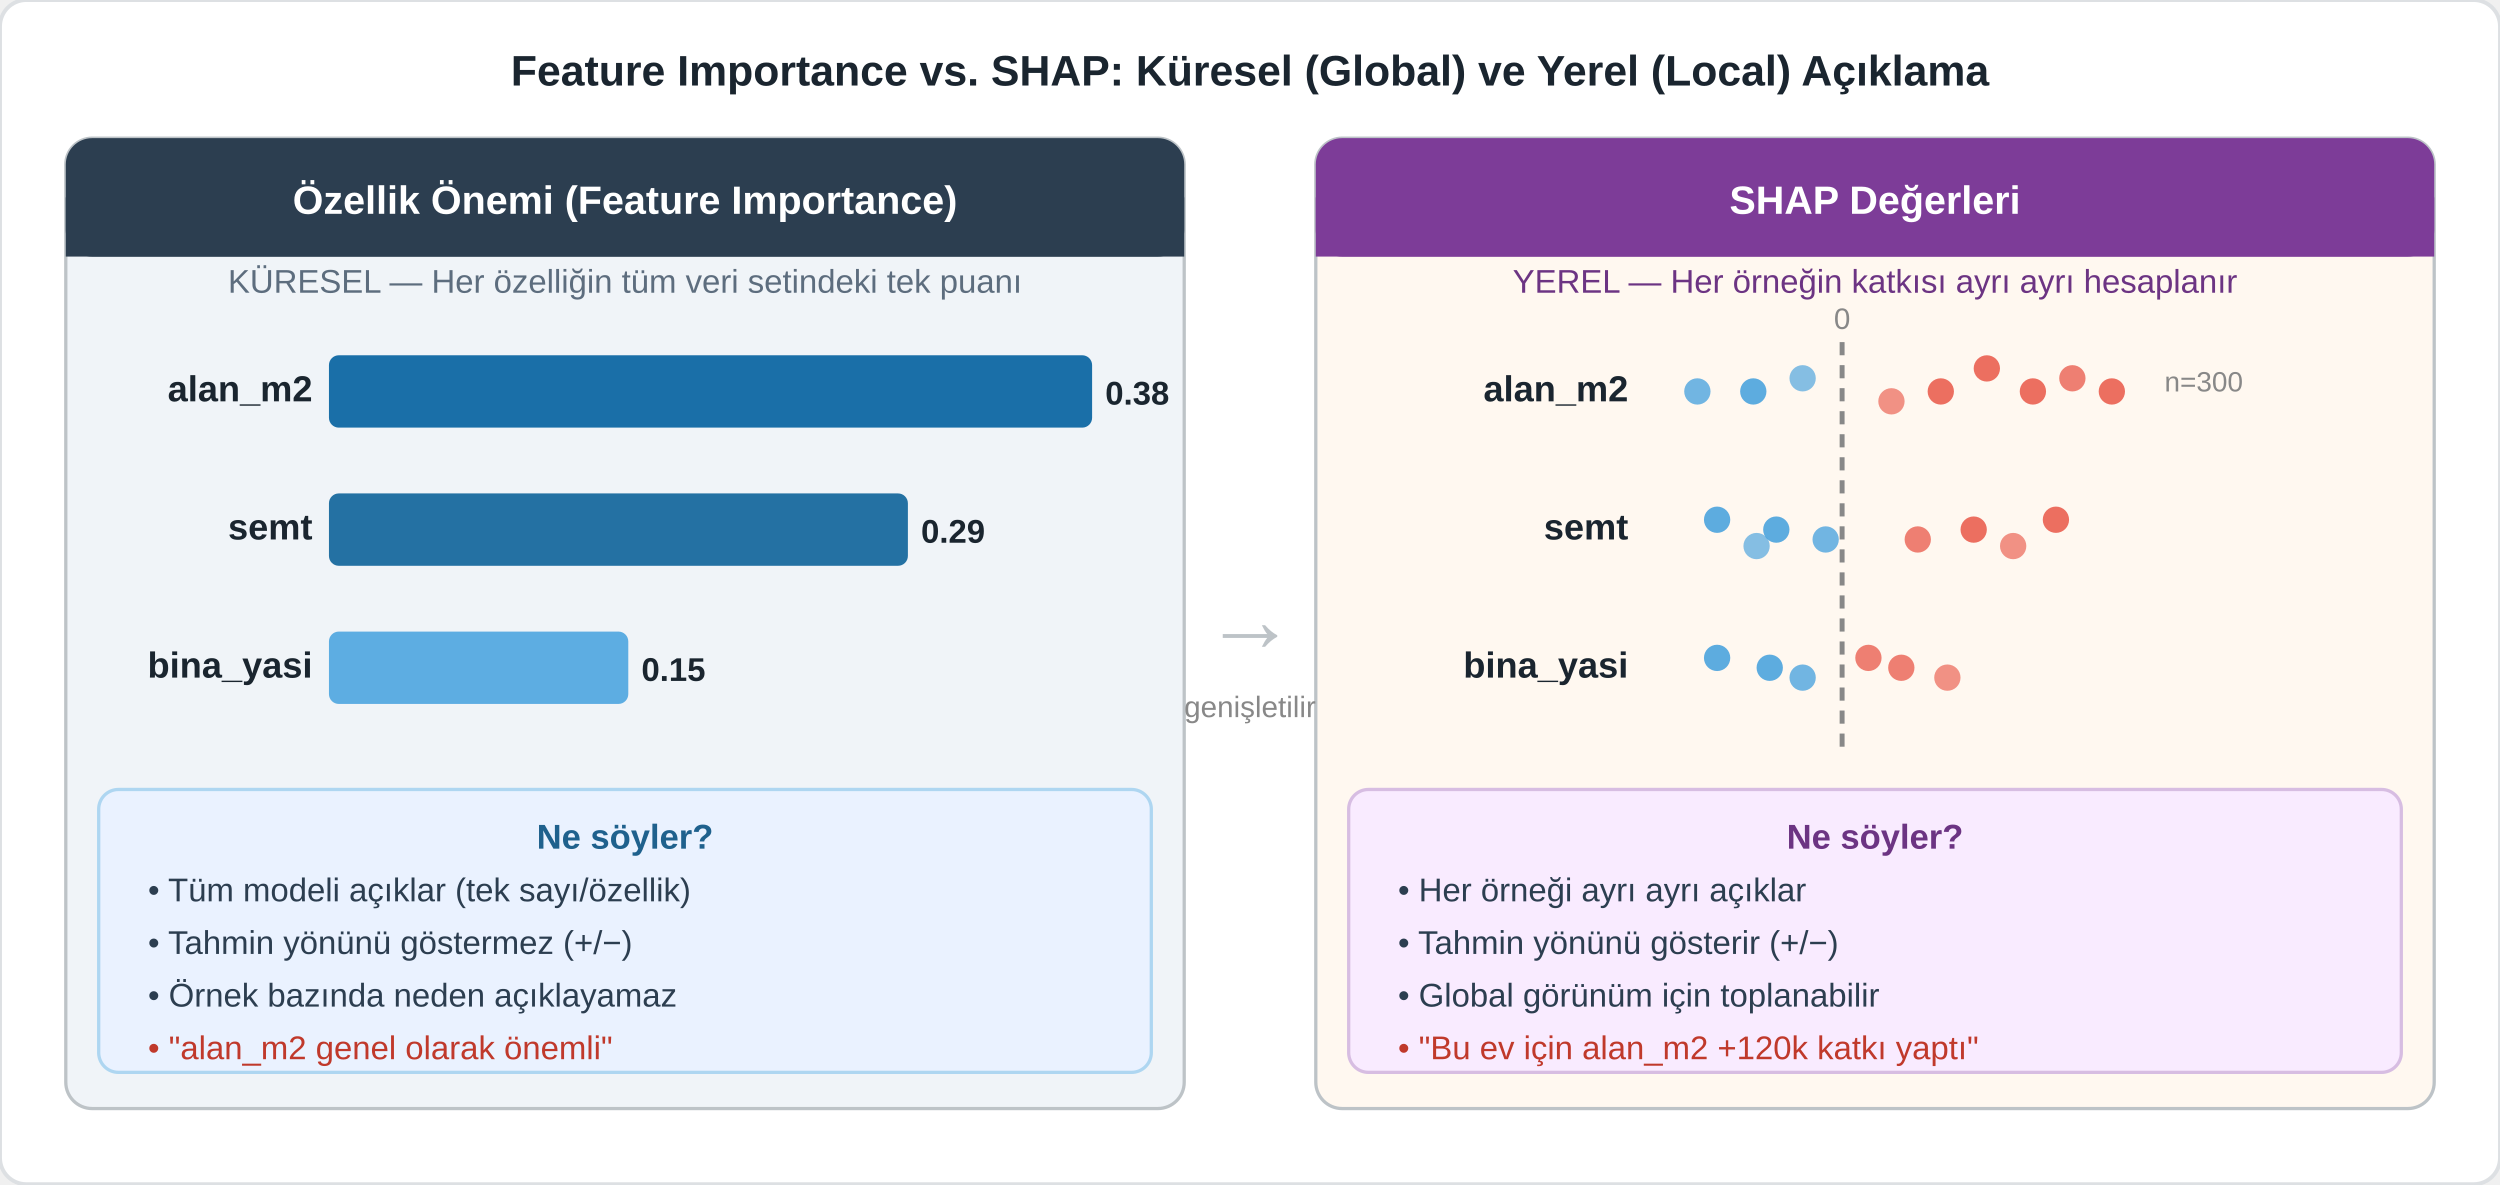
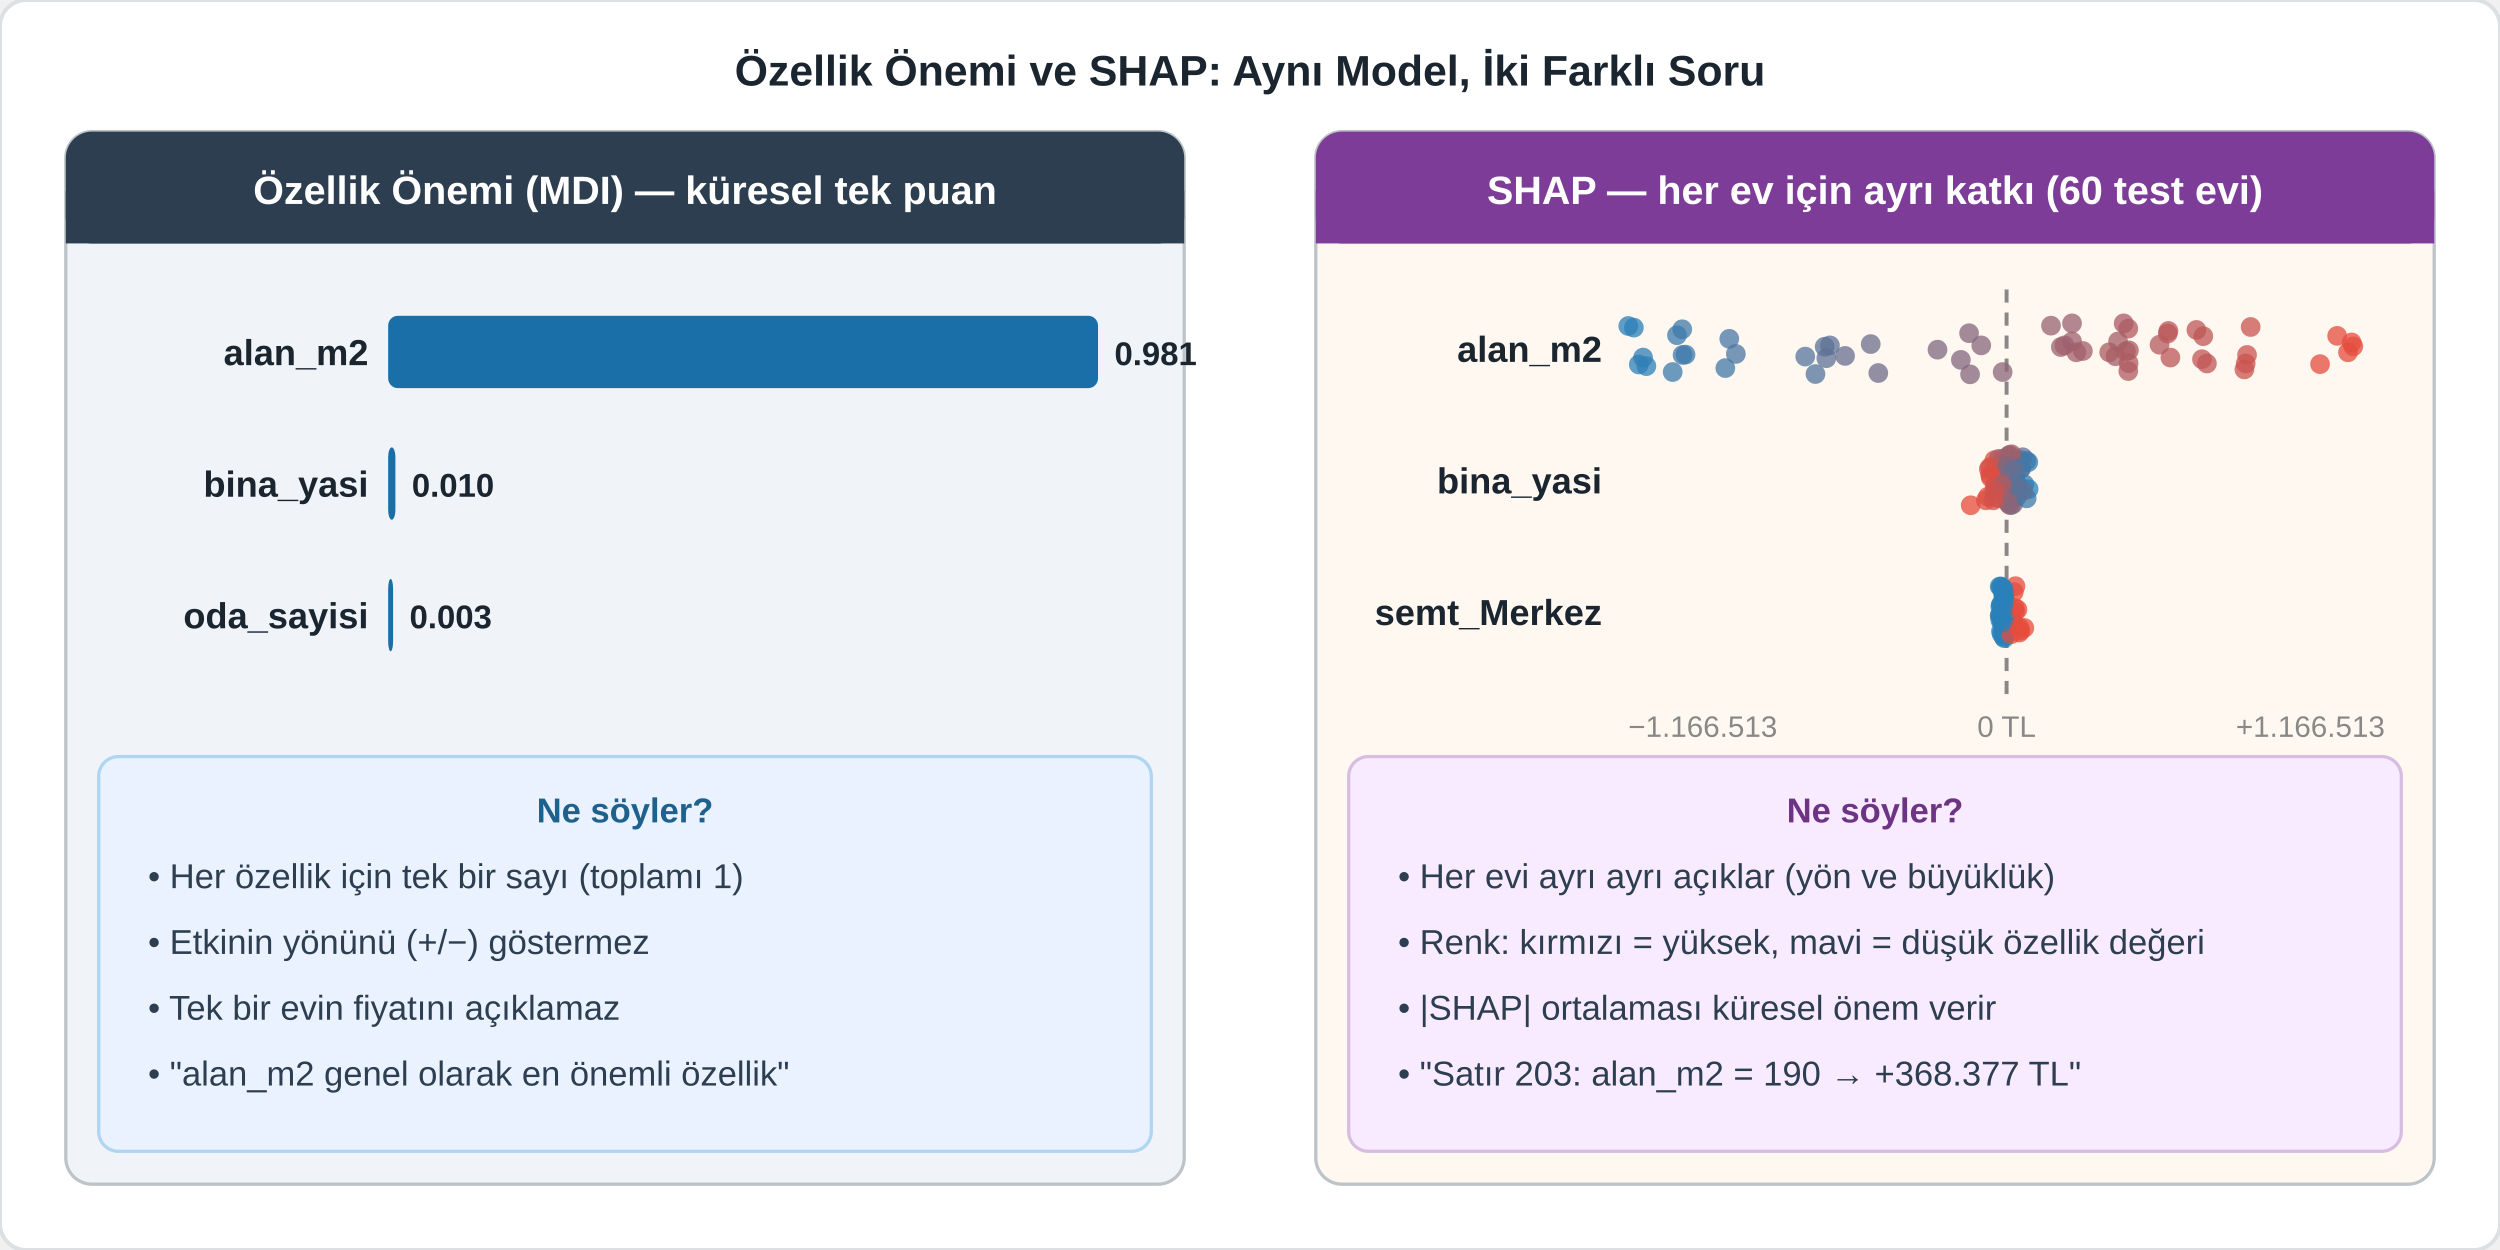
- <svg xmlns="http://www.w3.org/2000/svg" width="760" height="360" font-family="'Segoe UI', Arial, sans-serif">
-   <rect width="760" height="360" fill="#ffffff" rx="8" stroke="#dde0e3" stroke-width="1.2" />
-   <text x="380" y="26" text-anchor="middle" font-size="13" font-weight="bold" fill="#1a252f">
-     Feature Importance vs. SHAP: Küresel (Global) ve Yerel (Local) Açıklama
-   </text>
-   <rect x="20" y="42" width="340" height="295" fill="#f0f4f8" rx="8" stroke="#bdc3c7" stroke-width="1" />
-   <rect x="20" y="42" width="340" height="36" fill="#2c3e50" rx="8" />
-   <rect x="20" y="60" width="340" height="18" fill="#2c3e50" />
-   <text x="190" y="65" text-anchor="middle" font-size="12" font-weight="bold" fill="#ffffff">Özellik Önemi (Feature Importance)</text>
-   <text x="190" y="89" text-anchor="middle" font-size="10" fill="#5d6d7e">KÜRESEL — Her özelliğin tüm veri setindeki tek puanı</text>
-   <text x="95" y="122" text-anchor="end" font-size="11" fill="#1a252f" font-weight="600">alan_m2</text>
-   <rect x="100" y="108" width="232" height="22" fill="#1a6fa8" rx="3" />
-   <text x="336" y="123" font-size="10" fill="#1a252f" font-weight="bold"> 0.38</text>
-   <text x="95" y="164" text-anchor="end" font-size="11" fill="#1a252f" font-weight="600">semt</text>
-   <rect x="100" y="150" width="176" height="22" fill="#2471a3" rx="3" />
-   <text x="280" y="165" font-size="10" fill="#1a252f" font-weight="bold"> 0.29</text>
-   <text x="95" y="206" text-anchor="end" font-size="11" fill="#1a252f" font-weight="600">bina_yasi</text>
-   <rect x="100" y="192" width="91" height="22" fill="#5dade2" rx="3" />
-   <text x="195" y="207" font-size="10" fill="#1a252f" font-weight="bold"> 0.15</text>
-   <rect x="30" y="240" width="320" height="86" fill="#eaf2ff" rx="6" stroke="#aed6f1" stroke-width="1" />
-   <text x="190" y="258" text-anchor="middle" font-size="10.5" font-weight="bold" fill="#1f618d">Ne söyler?</text>
-   <text x="45" y="274" font-size="10" fill="#2c3e50">• Tüm modeli açıklar (tek sayı/özellik)</text>
-   <text x="45" y="290" font-size="10" fill="#2c3e50">• Tahmin yönünü göstermez (+/−)</text>
-   <text x="45" y="306" font-size="10" fill="#2c3e50">• Örnek bazında neden açıklayamaz</text>
-   <text x="45" y="322" font-size="10" fill="#c0392b">• "alan_m2 genel olarak önemli"</text>
-   <rect x="400" y="42" width="340" height="295" fill="#fff8f0" rx="8" stroke="#bdc3c7" stroke-width="1" />
-   <rect x="400" y="42" width="340" height="36" fill="#7d3c98" rx="8" />
-   <rect x="400" y="60" width="340" height="18" fill="#7d3c98" />
-   <text x="570" y="65" text-anchor="middle" font-size="12" font-weight="bold" fill="#ffffff">SHAP Değerleri</text>
-   <text x="570" y="89" text-anchor="middle" font-size="10" fill="#6c3483">YEREL — Her örneğin katkısı ayrı ayrı hesaplanır</text>
-   <line x1="560" y1="104" x2="560" y2="228" stroke="#888" stroke-width="1.5" stroke-dasharray="4,3" />
-   <text x="560" y="100" text-anchor="middle" font-size="9" fill="#888">0</text>
-   <text x="495" y="122" text-anchor="end" font-size="11" fill="#1a252f" font-weight="600">alan_m2</text>
-   <circle cx="590" cy="119" r="4" fill="#e74c3c" opacity="0.8" />
-   <circle cx="618" cy="119" r="4" fill="#e74c3c" opacity="0.8" />
-   <circle cx="642" cy="119" r="4" fill="#e74c3c" opacity="0.8" />
-   <circle cx="604" cy="112" r="4" fill="#e74c3c" opacity="0.8" />
-   <circle cx="630" cy="115" r="4" fill="#e74c3c" opacity="0.7" />
-   <circle cx="575" cy="122" r="4" fill="#e74c3c" opacity="0.6" />
-   <circle cx="533" cy="119" r="4" fill="#3498db" opacity="0.8" />
-   <circle cx="516" cy="119" r="4" fill="#3498db" opacity="0.7" />
-   <circle cx="548" cy="115" r="4" fill="#3498db" opacity="0.6" />
-   <text x="658" y="119" font-size="8.5" fill="#888">n=300</text>
-   <text x="495" y="164" text-anchor="end" font-size="11" fill="#1a252f" font-weight="600">semt</text>
-   <circle cx="600" cy="161" r="4" fill="#e74c3c" opacity="0.8" />
-   <circle cx="625" cy="158" r="4" fill="#e74c3c" opacity="0.8" />
-   <circle cx="583" cy="164" r="4" fill="#e74c3c" opacity="0.7" />
-   <circle cx="612" cy="166" r="4" fill="#e74c3c" opacity="0.6" />
-   <circle cx="540" cy="161" r="4" fill="#3498db" opacity="0.8" />
-   <circle cx="522" cy="158" r="4" fill="#3498db" opacity="0.8" />
-   <circle cx="555" cy="164" r="4" fill="#3498db" opacity="0.7" />
-   <circle cx="534" cy="166" r="4" fill="#3498db" opacity="0.6" />
-   <text x="495" y="206" text-anchor="end" font-size="11" fill="#1a252f" font-weight="600">bina_yasi</text>
-   <circle cx="578" cy="203" r="4" fill="#e74c3c" opacity="0.7" />
-   <circle cx="592" cy="206" r="4" fill="#e74c3c" opacity="0.6" />
-   <circle cx="538" cy="203" r="4" fill="#3498db" opacity="0.8" />
-   <circle cx="522" cy="200" r="4" fill="#3498db" opacity="0.8" />
-   <circle cx="548" cy="206" r="4" fill="#3498db" opacity="0.7" />
-   <circle cx="568" cy="200" r="4" fill="#e74c3c" opacity="0.7" />
-   <rect x="410" y="240" width="320" height="86" fill="#f9ebff" rx="6" stroke="#d7bde2" stroke-width="1" />
-   <text x="570" y="258" text-anchor="middle" font-size="10.5" font-weight="bold" fill="#6c3483">Ne söyler?</text>
-   <text x="425" y="274" font-size="10" fill="#2c3e50">• Her örneği ayrı ayrı açıklar</text>
-   <text x="425" y="290" font-size="10" fill="#2c3e50">• Tahmin yönünü gösterir (+/−)</text>
-   <text x="425" y="306" font-size="10" fill="#2c3e50">• Global görünüm için toplanabilir</text>
-   <text x="425" y="322" font-size="10" fill="#c0392b">• "Bu ev için alan_m2 +120k katkı yaptı"</text>
-   <text x="380" y="198" text-anchor="middle" font-size="28" fill="#bdc3c7">→</text>
-   <text x="380" y="218" text-anchor="middle" font-size="9" fill="#888">genişletilir</text>
+ <svg xmlns="http://www.w3.org/2000/svg" width="760" height="380" font-family="'Segoe UI', Arial, sans-serif">
+   <rect width="760" height="380" fill="#ffffff" rx="8" stroke="#dde0e3" stroke-width="1.2" />
+   <text x="380" y="26" text-anchor="middle" font-size="13" font-weight="bold" fill="#1a252f">Özellik Önemi ve SHAP: Aynı Model, İki Farklı Soru</text>
+   <rect x="20" y="40" width="340" height="320" fill="#f0f4f8" rx="8" stroke="#bdc3c7" stroke-width="1" />
+   <rect x="20" y="40" width="340" height="34" fill="#2c3e50" rx="8" />
+   <rect x="20" y="58" width="340" height="16" fill="#2c3e50" />
+   <text x="190" y="62" text-anchor="middle" font-size="12" font-weight="bold" fill="#ffffff">Özellik Önemi (MDI) — küresel tek puan</text>
+   <text x="112" y="111" text-anchor="end" font-size="11" fill="#1a252f" font-weight="600">alan_m2</text>
+   <rect x="118" y="96" width="215.8" height="22" fill="#1a6fa8" rx="3" />
+   <text x="338.8" y="111" font-size="10" fill="#1a252f" font-weight="bold">0.981</text>
+   <text x="112" y="151" text-anchor="end" font-size="11" fill="#1a252f" font-weight="600">bina_yasi</text>
+   <rect x="118" y="136" width="2.2" height="22" fill="#1a6fa8" rx="3" />
+   <text x="125.2" y="151" font-size="10" fill="#1a252f" font-weight="bold">0.010</text>
+   <text x="112" y="191" text-anchor="end" font-size="11" fill="#1a252f" font-weight="600">oda_sayisi</text>
+   <rect x="118" y="176" width="1.5" height="22" fill="#1a6fa8" rx="3" />
+   <text x="124.5" y="191" font-size="10" fill="#1a252f" font-weight="bold">0.003</text>
+   <rect x="30" y="230" width="320" height="120" fill="#eaf2ff" rx="6" stroke="#aed6f1" stroke-width="1" />
+   <text x="190" y="250" text-anchor="middle" font-weight="bold" fill="#1f618d" font-size="10.5">Ne söyler?</text>
+   <text x="45" y="270" fill="#2c3e50" font-size="10.5">• Her özellik için tek bir sayı (toplamı 1)</text>
+   <text x="45" y="290" fill="#2c3e50" font-size="10.5">• Etkinin yönünü (+/−) göstermez</text>
+   <text x="45" y="310" fill="#2c3e50" font-size="10.5">• Tek bir evin fiyatını açıklamaz</text>
+   <text x="45" y="330" fill="#2c3e50" font-size="10.5">• "alan_m2 genel olarak en önemli özellik"</text>
+   <rect x="400" y="40" width="340" height="320" fill="#fff8f0" rx="8" stroke="#bdc3c7" stroke-width="1" />
+   <rect x="400" y="40" width="340" height="34" fill="#7d3c98" rx="8" />
+   <rect x="400" y="58" width="340" height="16" fill="#7d3c98" />
+   <text x="570" y="62" text-anchor="middle" font-size="12" font-weight="bold" fill="#ffffff">SHAP — her ev için ayrı katkı (60 test evi)</text>
+   <line x1="610" y1="88" x2="610" y2="212" stroke="#888" stroke-width="1.2" stroke-dasharray="4,3" />
+   <text x="610" y="224" text-anchor="middle" font-size="9" fill="#888">0 TL</text>
+   <text x="495" y="224" text-anchor="start" font-size="9" fill="#888">−1.166.513</text>
+   <text x="725" y="224" text-anchor="end" font-size="9" fill="#888">+1.166.513</text>
+   <text x="487" y="110" text-anchor="end" font-size="11" fill="#1a252f" font-weight="600">alan_m2</text>
+   <circle cx="646.3" cy="106.8" r="3" fill="rgb(171,92,99)" opacity="0.75" />
+   <circle cx="596.1" cy="109.4" r="3" fill="rgb(129,103,126)" opacity="0.75" />
+   <circle cx="527.7" cy="107.6" r="3" fill="rgb(75,118,162)" opacity="0.75" />
+   <circle cx="633.2" cy="106.7" r="3" fill="rgb(162,94,105)" opacity="0.75" />
+   <circle cx="656.5" cy="104.8" r="3" fill="rgb(179,90,93)" opacity="0.75" />
+   <circle cx="643.1" cy="108.3" r="3" fill="rgb(163,94,104)" opacity="0.75" />
+   <circle cx="627.6" cy="105.0" r="3" fill="rgb(153,97,111)" opacity="0.75" />
+   <circle cx="682.3" cy="112.3" r="3" fill="rgb(203,83,77)" opacity="0.75" />
+   <circle cx="571.0" cy="113.4" r="3" fill="rgb(111,108,138)" opacity="0.75" />
+   <circle cx="714.9" cy="104.1" r="3" fill="rgb(230,76,60)" opacity="0.75" />
+   <circle cx="705.3" cy="110.7" r="3" fill="rgb(227,76,61)" opacity="0.75" />
+   <circle cx="647.2" cy="106.5" r="3" fill="rgb(170,92,99)" opacity="0.75" />
+   <circle cx="641.2" cy="107.1" r="3" fill="rgb(170,92,99)" opacity="0.75" />
+   <circle cx="647.0" cy="112.8" r="3" fill="rgb(175,91,96)" opacity="0.75" />
+   <circle cx="495.0" cy="99.1" r="3" fill="rgb(42,127,184)" opacity="0.75" />
+   <circle cx="684.2" cy="99.4" r="3" fill="rgb(200,84,79)" opacity="0.75" />
+   <circle cx="629.9" cy="98.3" r="3" fill="rgb(153,97,111)" opacity="0.75" />
+   <circle cx="500.5" cy="111.3" r="3" fill="rgb(41,128,185)" opacity="0.75" />
+   <circle cx="670.9" cy="110.5" r="3" fill="rgb(191,86,85)" opacity="0.75" />
+   <circle cx="524.5" cy="111.9" r="3" fill="rgb(67,120,167)" opacity="0.75" />
+   <circle cx="551.9" cy="113.7" r="3" fill="rgb(83,116,157)" opacity="0.75" />
+   <circle cx="498.2" cy="110.8" r="3" fill="rgb(44,127,183)" opacity="0.75" />
+   <circle cx="554.7" cy="105.4" r="3" fill="rgb(91,114,151)" opacity="0.75" />
+   <circle cx="682.7" cy="110.5" r="3" fill="rgb(201,84,79)" opacity="0.75" />
+   <circle cx="647.0" cy="99.9" r="3" fill="rgb(176,90,95)" opacity="0.75" />
+   <circle cx="560.9" cy="108.2" r="3" fill="rgb(103,110,143)" opacity="0.75" />
+   <circle cx="667.7" cy="100.3" r="3" fill="rgb(188,87,87)" opacity="0.75" />
+   <circle cx="608.8" cy="113.1" r="3" fill="rgb(139,101,120)" opacity="0.75" />
+   <circle cx="589.0" cy="106.3" r="3" fill="rgb(125,104,129)" opacity="0.75" />
+   <circle cx="568.7" cy="104.6" r="3" fill="rgb(109,109,139)" opacity="0.75" />
+   <circle cx="669.8" cy="102.2" r="3" fill="rgb(190,87,86)" opacity="0.75" />
+   <circle cx="647.1" cy="110.4" r="3" fill="rgb(174,91,97)" opacity="0.75" />
+   <circle cx="715.4" cy="105.3" r="3" fill="rgb(228,76,61)" opacity="0.75" />
+   <circle cx="713.8" cy="107.1" r="3" fill="rgb(228,76,61)" opacity="0.75" />
+   <circle cx="645.6" cy="98.3" r="3" fill="rgb(169,92,100)" opacity="0.75" />
+   <circle cx="683.1" cy="107.9" r="3" fill="rgb(202,83,78)" opacity="0.75" />
+   <circle cx="512.4" cy="107.8" r="3" fill="rgb(60,122,172)" opacity="0.75" />
+   <circle cx="511.5" cy="107.9" r="3" fill="rgb(63,121,170)" opacity="0.75" />
+   <circle cx="508.5" cy="113.1" r="3" fill="rgb(60,122,172)" opacity="0.75" />
+   <circle cx="555.2" cy="108.9" r="3" fill="rgb(93,113,150)" opacity="0.75" />
+   <circle cx="643.9" cy="103.8" r="3" fill="rgb(164,94,103)" opacity="0.75" />
+   <circle cx="556.3" cy="105.0" r="3" fill="rgb(93,113,150)" opacity="0.75" />
+   <circle cx="669.4" cy="109.2" r="3" fill="rgb(192,86,85)" opacity="0.75" />
+   <circle cx="623.5" cy="99.0" r="3" fill="rgb(151,97,112)" opacity="0.75" />
+   <circle cx="659.8" cy="108.7" r="3" fill="rgb(186,88,89)" opacity="0.75" />
+   <circle cx="499.5" cy="108.7" r="3" fill="rgb(47,126,181)" opacity="0.75" />
+   <circle cx="659.0" cy="101.4" r="3" fill="rgb(184,88,90)" opacity="0.75" />
+   <circle cx="511.4" cy="100.1" r="3" fill="rgb(63,121,170)" opacity="0.75" />
+   <circle cx="525.7" cy="103.0" r="3" fill="rgb(72,119,164)" opacity="0.75" />
+   <circle cx="629.9" cy="103.8" r="3" fill="rgb(156,96,109)" opacity="0.75" />
+   <circle cx="631.2" cy="107.1" r="3" fill="rgb(161,95,105)" opacity="0.75" />
+   <circle cx="602.3" cy="105.0" r="3" fill="rgb(135,102,122)" opacity="0.75" />
+   <circle cx="598.9" cy="113.8" r="3" fill="rgb(132,102,124)" opacity="0.75" />
+   <circle cx="496.7" cy="99.6" r="3" fill="rgb(43,127,183)" opacity="0.75" />
+   <circle cx="598.6" cy="101.3" r="3" fill="rgb(132,102,124)" opacity="0.75" />
+   <circle cx="659.2" cy="100.6" r="3" fill="rgb(187,87,88)" opacity="0.75" />
+   <circle cx="548.8" cy="108.4" r="3" fill="rgb(84,116,156)" opacity="0.75" />
+   <circle cx="710.5" cy="102.1" r="3" fill="rgb(228,76,61)" opacity="0.75" />
+   <circle cx="626.5" cy="105.5" r="3" fill="rgb(158,95,107)" opacity="0.75" />
+   <circle cx="509.8" cy="101.9" r="3" fill="rgb(60,122,172)" opacity="0.75" />
+   <text x="487" y="150" text-anchor="end" font-size="11" fill="#1a252f" font-weight="600">bina_yasi</text>
+   <circle cx="616.6" cy="140.5" r="3" fill="rgb(55,123,175)" opacity="0.75" />
+   <circle cx="614.0" cy="139.8" r="3" fill="rgb(80,117,158)" opacity="0.75" />
+   <circle cx="607.9" cy="148.5" r="3" fill="rgb(200,84,79)" opacity="0.75" />
+   <circle cx="612.2" cy="140.2" r="3" fill="rgb(140,100,119)" opacity="0.75" />
+   <circle cx="610.3" cy="141.1" r="3" fill="rgb(145,99,115)" opacity="0.75" />
+   <circle cx="611.7" cy="143.9" r="3" fill="rgb(150,97,112)" opacity="0.75" />
+   <circle cx="613.1" cy="151.1" r="3" fill="rgb(75,118,161)" opacity="0.75" />
+   <circle cx="611.9" cy="139.6" r="3" fill="rgb(100,111,145)" opacity="0.75" />
+   <circle cx="607.8" cy="151.4" r="3" fill="rgb(200,84,79)" opacity="0.75" />
+   <circle cx="608.9" cy="139.5" r="3" fill="rgb(155,96,109)" opacity="0.75" />
+   <circle cx="611.3" cy="153.6" r="3" fill="rgb(95,112,148)" opacity="0.75" />
+   <circle cx="611.2" cy="145.5" r="3" fill="rgb(155,96,109)" opacity="0.75" />
+   <circle cx="599.1" cy="153.6" r="3" fill="rgb(230,76,60)" opacity="0.75" />
+   <circle cx="606.5" cy="147.7" r="3" fill="rgb(210,81,73)" opacity="0.75" />
+   <circle cx="613.2" cy="149.8" r="3" fill="rgb(50,125,178)" opacity="0.75" />
+   <circle cx="610.6" cy="138.6" r="3" fill="rgb(150,97,112)" opacity="0.75" />
+   <circle cx="614.4" cy="142.5" r="3" fill="rgb(65,121,168)" opacity="0.75" />
+   <circle cx="606.3" cy="139.9" r="3" fill="rgb(220,78,66)" opacity="0.75" />
+   <circle cx="608.5" cy="142.7" r="3" fill="rgb(165,93,102)" opacity="0.75" />
+   <circle cx="612.9" cy="139.9" r="3" fill="rgb(60,122,171)" opacity="0.75" />
+   <circle cx="612.9" cy="143.1" r="3" fill="rgb(135,102,122)" opacity="0.75" />
+   <circle cx="610.5" cy="144.6" r="3" fill="rgb(130,103,125)" opacity="0.75" />
+   <circle cx="614.9" cy="139.0" r="3" fill="rgb(95,112,148)" opacity="0.75" />
+   <circle cx="610.1" cy="149.1" r="3" fill="rgb(160,95,106)" opacity="0.75" />
+   <circle cx="607.9" cy="147.1" r="3" fill="rgb(195,85,83)" opacity="0.75" />
+   <circle cx="610.2" cy="142.2" r="3" fill="rgb(155,96,109)" opacity="0.75" />
+   <circle cx="612.8" cy="146.4" r="3" fill="rgb(75,118,161)" opacity="0.75" />
+   <circle cx="607.6" cy="139.5" r="3" fill="rgb(165,93,102)" opacity="0.75" />
+   <circle cx="615.4" cy="147.2" r="3" fill="rgb(60,122,171)" opacity="0.75" />
+   <circle cx="610.6" cy="152.9" r="3" fill="rgb(130,103,125)" opacity="0.75" />
+   <circle cx="609.0" cy="143.1" r="3" fill="rgb(145,99,115)" opacity="0.75" />
+   <circle cx="616.7" cy="148.7" r="3" fill="rgb(41,128,185)" opacity="0.75" />
+   <circle cx="616.0" cy="140.1" r="3" fill="rgb(55,123,175)" opacity="0.75" />
+   <circle cx="608.1" cy="149.5" r="3" fill="rgb(170,92,99)" opacity="0.75" />
+   <circle cx="604.6" cy="142.6" r="3" fill="rgb(210,81,73)" opacity="0.75" />
+   <circle cx="612.3" cy="140.9" r="3" fill="rgb(80,117,158)" opacity="0.75" />
+   <circle cx="607.0" cy="147.4" r="3" fill="rgb(200,84,79)" opacity="0.75" />
+   <circle cx="610.9" cy="138.3" r="3" fill="rgb(150,97,112)" opacity="0.75" />
+   <circle cx="607.0" cy="151.3" r="3" fill="rgb(200,84,79)" opacity="0.75" />
+   <circle cx="611.5" cy="138.1" r="3" fill="rgb(160,95,106)" opacity="0.75" />
+   <circle cx="611.3" cy="148.8" r="3" fill="rgb(145,99,115)" opacity="0.75" />
+   <circle cx="614.3" cy="142.3" r="3" fill="rgb(70,119,165)" opacity="0.75" />
+   <circle cx="609.2" cy="149.8" r="3" fill="rgb(160,95,106)" opacity="0.75" />
+   <circle cx="610.8" cy="153.4" r="3" fill="rgb(150,97,112)" opacity="0.75" />
+   <circle cx="605.0" cy="142.0" r="3" fill="rgb(215,80,69)" opacity="0.75" />
+   <circle cx="613.2" cy="147.2" r="3" fill="rgb(45,126,181)" opacity="0.75" />
+   <circle cx="612.6" cy="147.5" r="3" fill="rgb(100,111,145)" opacity="0.75" />
+   <circle cx="608.1" cy="147.2" r="3" fill="rgb(185,88,89)" opacity="0.75" />
+   <circle cx="610.1" cy="141.6" r="3" fill="rgb(130,103,125)" opacity="0.75" />
+   <circle cx="612.0" cy="153.2" r="3" fill="rgb(135,102,122)" opacity="0.75" />
+   <circle cx="605.2" cy="145.2" r="3" fill="rgb(220,78,66)" opacity="0.75" />
+   <circle cx="616.1" cy="151.5" r="3" fill="rgb(60,122,171)" opacity="0.75" />
+   <circle cx="615.1" cy="149.2" r="3" fill="rgb(95,112,148)" opacity="0.75" />
+   <circle cx="612.0" cy="142.8" r="3" fill="rgb(100,111,145)" opacity="0.75" />
+   <circle cx="604.3" cy="151.0" r="3" fill="rgb(230,76,60)" opacity="0.75" />
+   <circle cx="605.0" cy="144.3" r="3" fill="rgb(220,78,66)" opacity="0.75" />
+   <circle cx="603.7" cy="152.1" r="3" fill="rgb(220,78,66)" opacity="0.75" />
+   <circle cx="608.7" cy="147.3" r="3" fill="rgb(160,95,106)" opacity="0.75" />
+   <circle cx="606.0" cy="152.1" r="3" fill="rgb(210,81,73)" opacity="0.75" />
+   <circle cx="606.3" cy="149.1" r="3" fill="rgb(205,82,76)" opacity="0.75" />
+   <text x="487" y="190" text-anchor="end" font-size="11" fill="#1a252f" font-weight="600">semt_Merkez</text>
+   <circle cx="612.3" cy="189.6" r="3" fill="rgb(230,76,60)" opacity="0.75" />
+   <circle cx="612.6" cy="186.0" r="3" fill="rgb(230,76,60)" opacity="0.75" />
+   <circle cx="609.3" cy="193.3" r="3" fill="rgb(41,128,185)" opacity="0.75" />
+   <circle cx="608.6" cy="188.3" r="3" fill="rgb(41,128,185)" opacity="0.75" />
+   <circle cx="612.5" cy="184.8" r="3" fill="rgb(230,76,60)" opacity="0.75" />
+   <circle cx="608.9" cy="187.7" r="3" fill="rgb(41,128,185)" opacity="0.75" />
+   <circle cx="608.4" cy="178.3" r="3" fill="rgb(41,128,185)" opacity="0.75" />
+   <circle cx="609.2" cy="182.8" r="3" fill="rgb(41,128,185)" opacity="0.75" />
+   <circle cx="609.2" cy="188.6" r="3" fill="rgb(41,128,185)" opacity="0.75" />
+   <circle cx="609.5" cy="182.6" r="3" fill="rgb(41,128,185)" opacity="0.75" />
+   <circle cx="611.5" cy="187.9" r="3" fill="rgb(230,76,60)" opacity="0.75" />
+   <circle cx="609.0" cy="184.9" r="3" fill="rgb(41,128,185)" opacity="0.75" />
+   <circle cx="609.1" cy="180.2" r="3" fill="rgb(41,128,185)" opacity="0.75" />
+   <circle cx="609.2" cy="182.8" r="3" fill="rgb(41,128,185)" opacity="0.75" />
+   <circle cx="608.0" cy="187.1" r="3" fill="rgb(41,128,185)" opacity="0.75" />
+   <circle cx="609.3" cy="187.5" r="3" fill="rgb(41,128,185)" opacity="0.75" />
+   <circle cx="608.3" cy="187.2" r="3" fill="rgb(41,128,185)" opacity="0.75" />
+   <circle cx="608.1" cy="188.5" r="3" fill="rgb(41,128,185)" opacity="0.75" />
+   <circle cx="609.1" cy="188.4" r="3" fill="rgb(41,128,185)" opacity="0.75" />
+   <circle cx="609.3" cy="184.9" r="3" fill="rgb(41,128,185)" opacity="0.75" />
+   <circle cx="613.9" cy="192.3" r="3" fill="rgb(230,76,60)" opacity="0.75" />
+   <circle cx="608.3" cy="183.9" r="3" fill="rgb(41,128,185)" opacity="0.75" />
+   <circle cx="608.6" cy="185.0" r="3" fill="rgb(41,128,185)" opacity="0.75" />
+   <circle cx="609.3" cy="192.3" r="3" fill="rgb(41,128,185)" opacity="0.75" />
+   <circle cx="609.1" cy="190.9" r="3" fill="rgb(41,128,185)" opacity="0.75" />
+   <circle cx="609.2" cy="189.3" r="3" fill="rgb(41,128,185)" opacity="0.75" />
+   <circle cx="609.2" cy="179.6" r="3" fill="rgb(41,128,185)" opacity="0.75" />
+   <circle cx="608.5" cy="192.7" r="3" fill="rgb(41,128,185)" opacity="0.75" />
+   <circle cx="609.3" cy="189.4" r="3" fill="rgb(41,128,185)" opacity="0.75" />
+   <circle cx="609.3" cy="194.0" r="3" fill="rgb(41,128,185)" opacity="0.75" />
+   <circle cx="609.1" cy="180.4" r="3" fill="rgb(41,128,185)" opacity="0.75" />
+   <circle cx="609.0" cy="191.9" r="3" fill="rgb(41,128,185)" opacity="0.75" />
+   <circle cx="609.5" cy="180.6" r="3" fill="rgb(41,128,185)" opacity="0.75" />
+   <circle cx="609.5" cy="187.8" r="3" fill="rgb(41,128,185)" opacity="0.75" />
+   <circle cx="612.2" cy="180.0" r="3" fill="rgb(230,76,60)" opacity="0.75" />
+   <circle cx="609.2" cy="191.6" r="3" fill="rgb(41,128,185)" opacity="0.75" />
+   <circle cx="615.4" cy="190.9" r="3" fill="rgb(230,76,60)" opacity="0.75" />
+   <circle cx="607.9" cy="187.1" r="3" fill="rgb(41,128,185)" opacity="0.75" />
+   <circle cx="608.1" cy="184.5" r="3" fill="rgb(41,128,185)" opacity="0.75" />
+   <circle cx="608.9" cy="179.1" r="3" fill="rgb(41,128,185)" opacity="0.75" />
+   <circle cx="609.0" cy="189.2" r="3" fill="rgb(41,128,185)" opacity="0.75" />
+   <circle cx="613.3" cy="185.3" r="3" fill="rgb(230,76,60)" opacity="0.75" />
+   <circle cx="609.1" cy="189.6" r="3" fill="rgb(41,128,185)" opacity="0.75" />
+   <circle cx="608.3" cy="191.9" r="3" fill="rgb(41,128,185)" opacity="0.75" />
+   <circle cx="609.1" cy="193.6" r="3" fill="rgb(41,128,185)" opacity="0.75" />
+   <circle cx="614.2" cy="191.7" r="3" fill="rgb(230,76,60)" opacity="0.75" />
+   <circle cx="612.7" cy="178.2" r="3" fill="rgb(230,76,60)" opacity="0.75" />
+   <circle cx="608.3" cy="183.8" r="3" fill="rgb(41,128,185)" opacity="0.75" />
+   <circle cx="609.3" cy="189.7" r="3" fill="rgb(41,128,185)" opacity="0.75" />
+   <circle cx="609.0" cy="180.7" r="3" fill="rgb(41,128,185)" opacity="0.75" />
+   <circle cx="608.6" cy="186.3" r="3" fill="rgb(41,128,185)" opacity="0.75" />
+   <circle cx="609.0" cy="178.9" r="3" fill="rgb(41,128,185)" opacity="0.75" />
+   <circle cx="609.1" cy="181.2" r="3" fill="rgb(41,128,185)" opacity="0.75" />
+   <circle cx="607.9" cy="178.3" r="3" fill="rgb(41,128,185)" opacity="0.75" />
+   <circle cx="613.8" cy="190.7" r="3" fill="rgb(230,76,60)" opacity="0.75" />
+   <circle cx="609.1" cy="181.6" r="3" fill="rgb(41,128,185)" opacity="0.75" />
+   <circle cx="609.0" cy="183.5" r="3" fill="rgb(41,128,185)" opacity="0.75" />
+   <circle cx="611.4" cy="192.8" r="3" fill="rgb(230,76,60)" opacity="0.75" />
+   <circle cx="608.6" cy="189.3" r="3" fill="rgb(41,128,185)" opacity="0.75" />
+   <circle cx="608.3" cy="178.5" r="3" fill="rgb(41,128,185)" opacity="0.75" />
+   <rect x="410" y="230" width="320" height="120" fill="#f9ebff" rx="6" stroke="#d7bde2" stroke-width="1" />
+   <text x="570" y="250" text-anchor="middle" font-weight="bold" fill="#6c3483" font-size="10.5">Ne söyler?</text>
+   <text x="425" y="270" fill="#2c3e50" font-size="10.5">• Her evi ayrı ayrı açıklar (yön ve büyüklük)</text>
+   <text x="425" y="290" fill="#2c3e50" font-size="10.5">• Renk: kırmızı = yüksek, mavi = düşük özellik değeri</text>
+   <text x="425" y="310" fill="#2c3e50" font-size="10.5">• |SHAP| ortalaması küresel önem verir</text>
+   <text x="425" y="330" fill="#2c3e50" font-size="10.5">• "Satır 203: alan_m2 = 190 → +368.377 TL"</text>
</svg>
